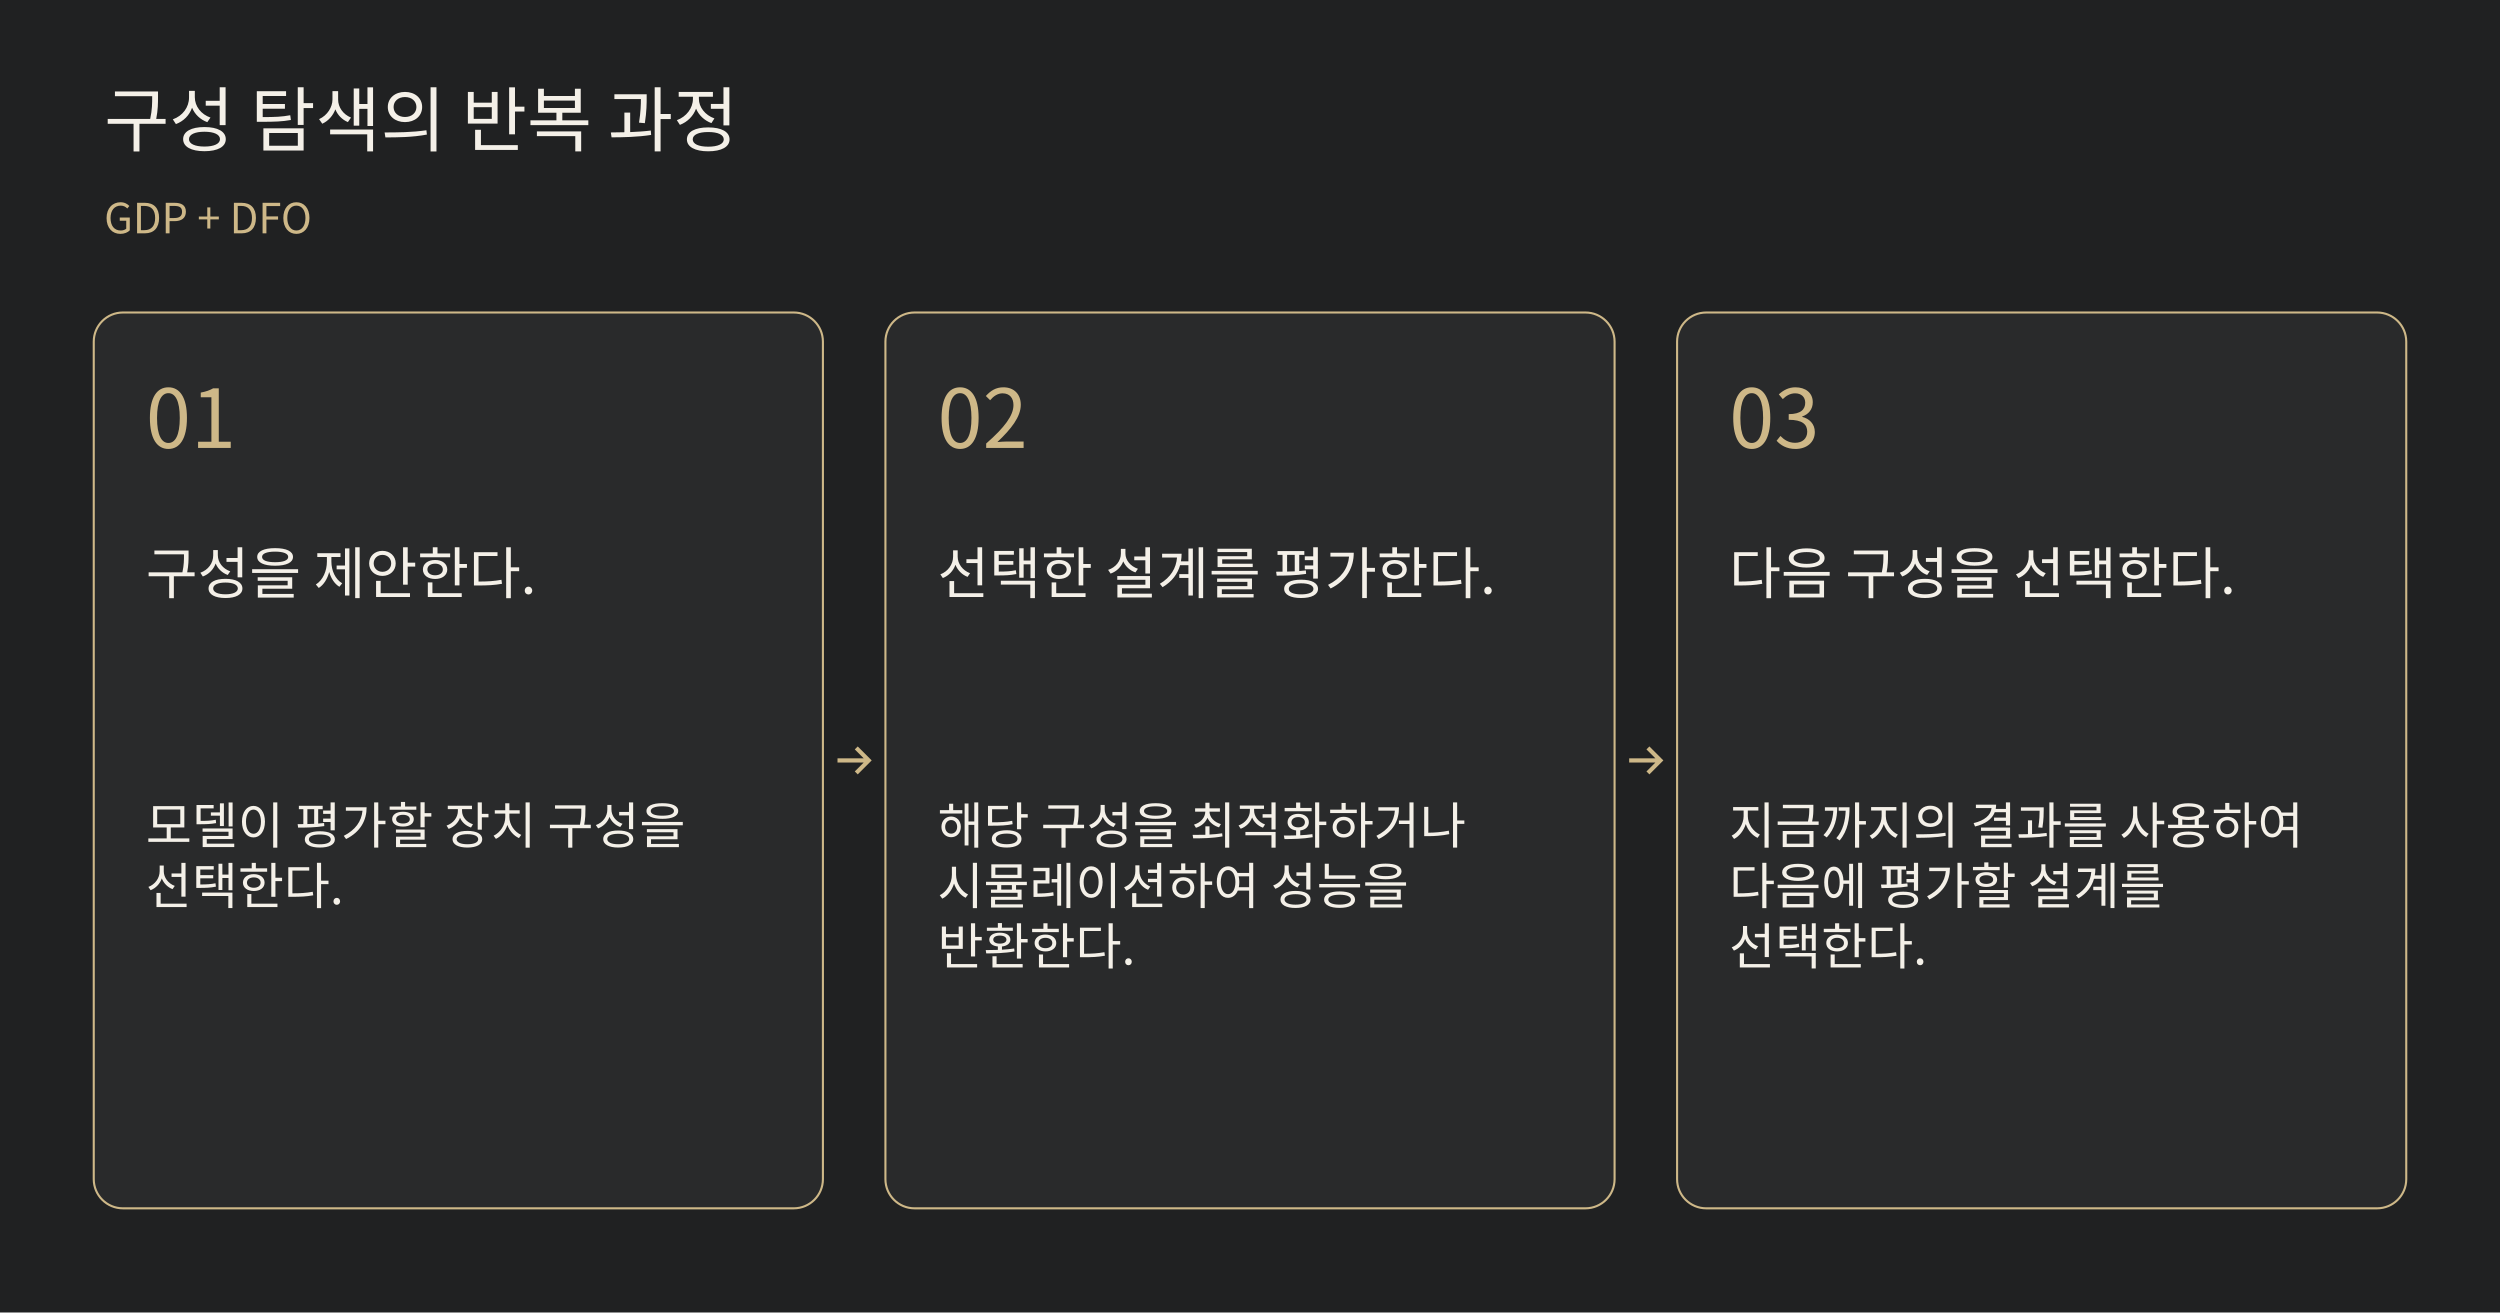
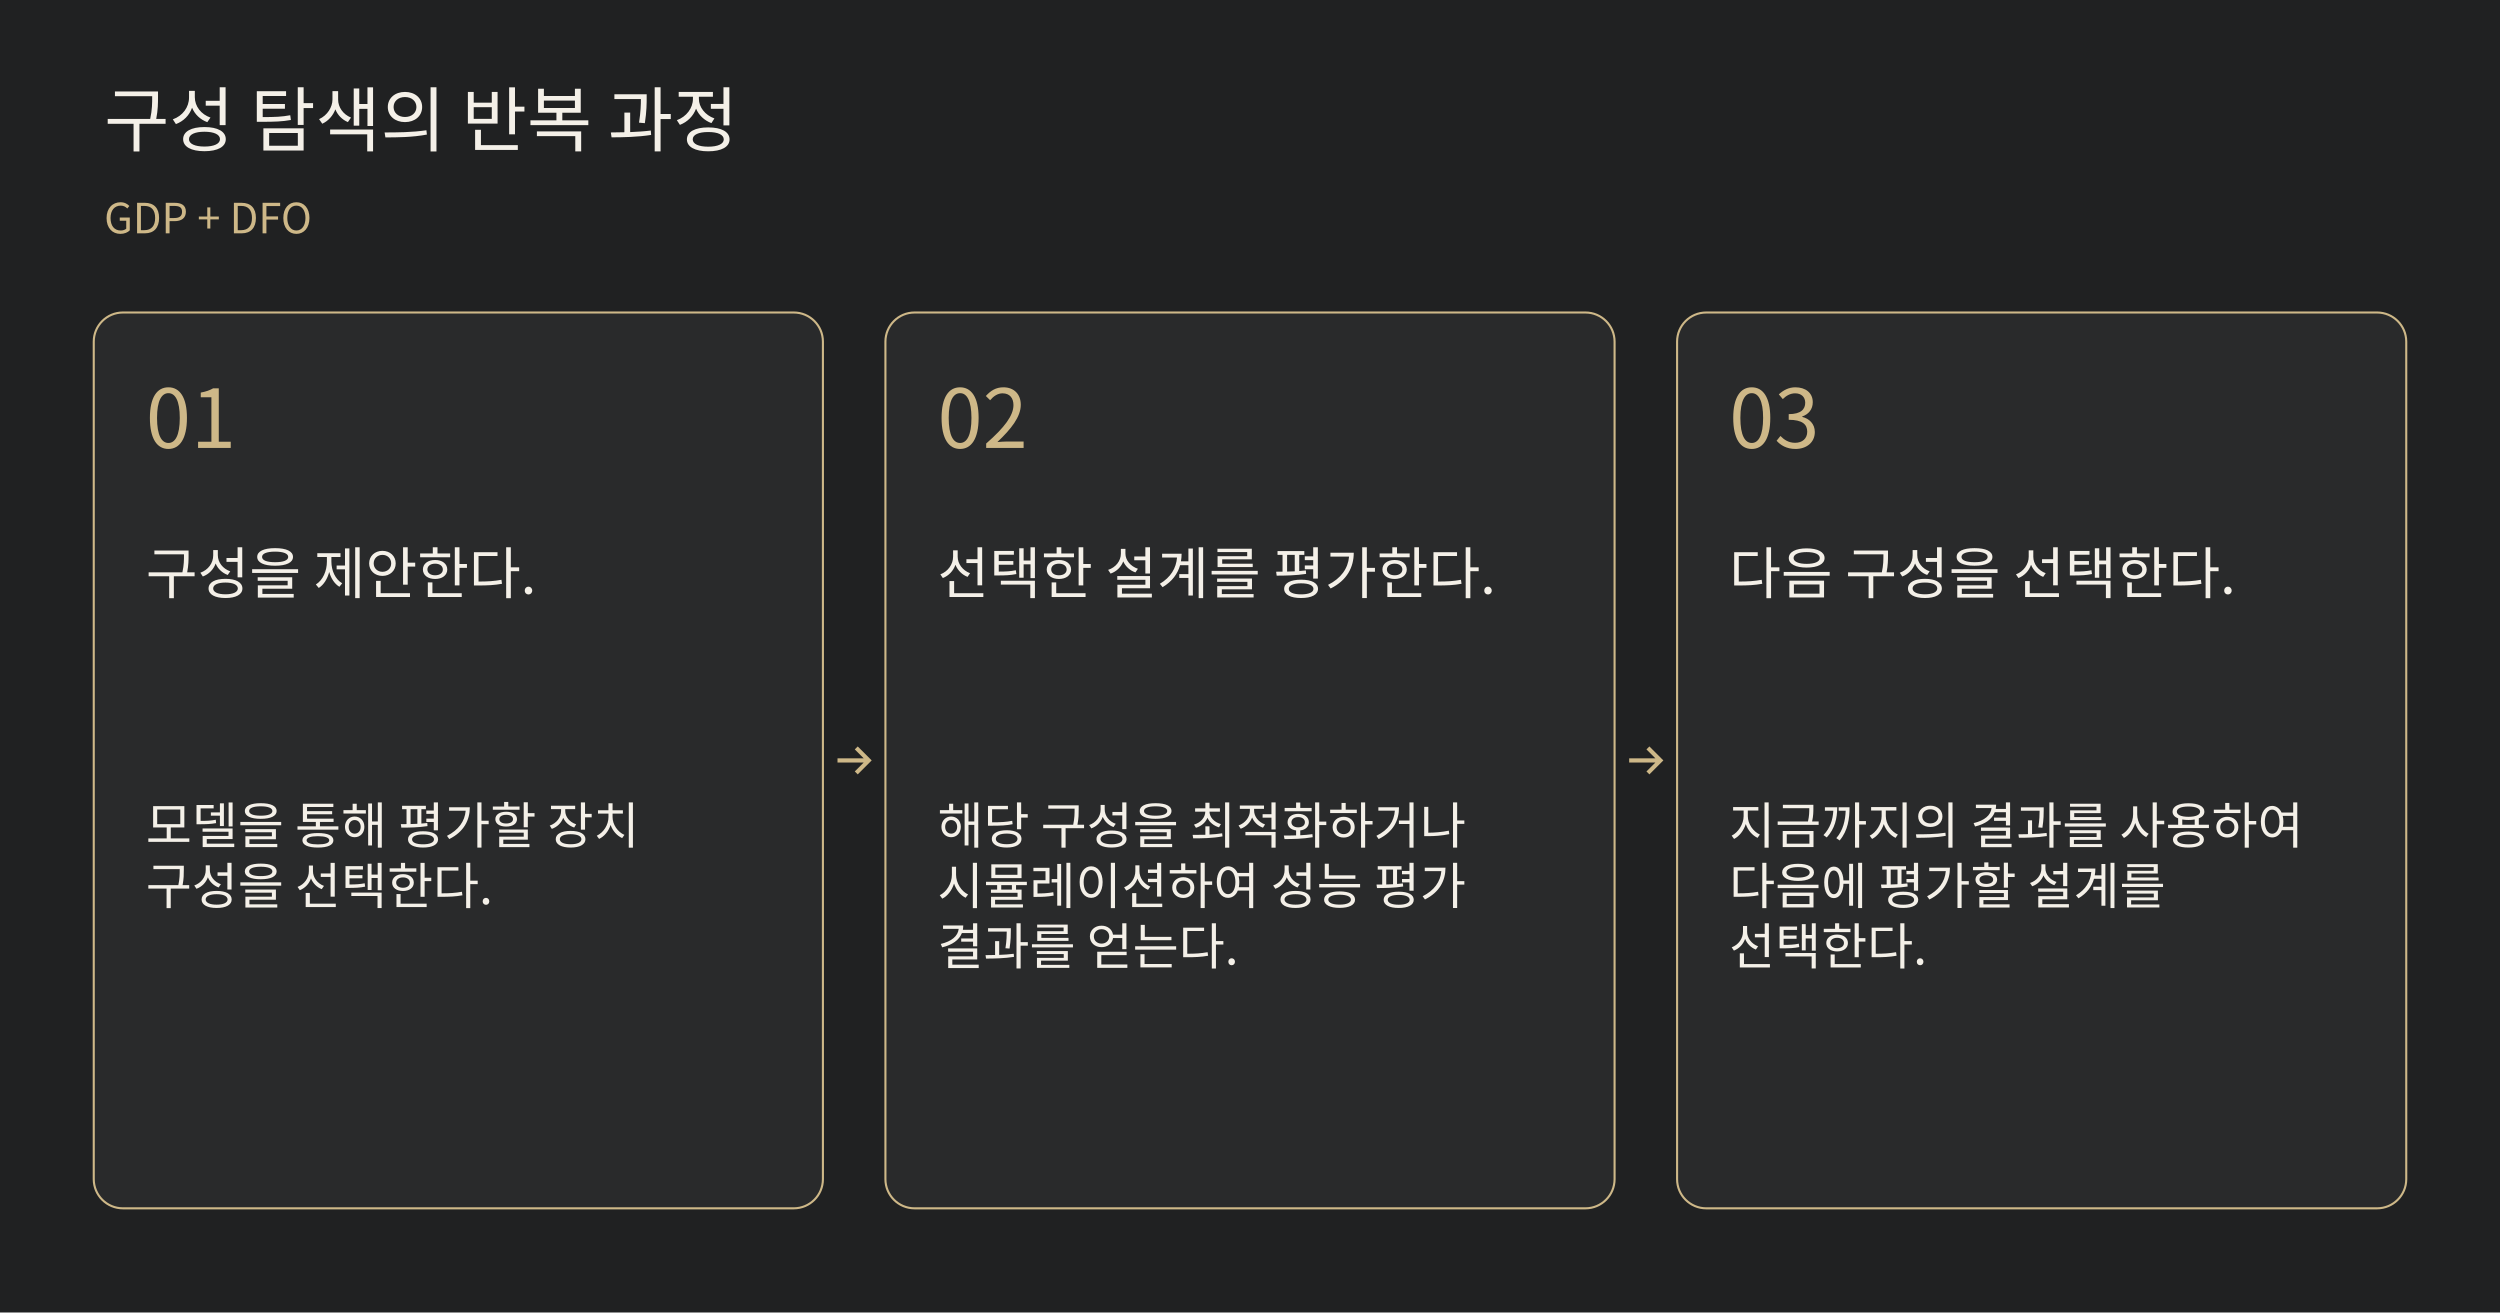
<svg xmlns="http://www.w3.org/2000/svg" width="1200" height="630" viewBox="0 0 1200 630">
  <rect width="1200" height="630" fill="#202122" />
  <text x="50" y="70" font-family="Noto Sans CJK KR" font-size="34" fill="#f4f0e8">구성 탐색의 반복 과정</text>
  <text x="50" y="112" font-family="Noto Sans CJK KR" font-size="20" fill="#ceb888">GDP + DFO</text>
  <g class="step">
    <rect x="45" y="150" width="350" height="430" rx="14" fill="#292a2b" stroke="#ceb888" />
    <text x="70" y="215" font-family="Noto Sans CJK KR" font-size="39" fill="#ceb888">01</text>
    <text x="70" y="285" font-family="Noto Sans CJK KR" font-size="27" fill="#f4f0e8">구성을 제안한다.</text>
-     <text x="70" y="405" font-family="Noto Sans CJK KR" font-size="24" fill="#f4f0e8">모델이 평가할 장치 구성을</text>
-     <text x="70" y="434" font-family="Noto Sans CJK KR" font-size="24" fill="#f4f0e8">선택한다.</text>
+     <text x="70" y="405" font-family="Noto Sans CJK KR" font-size="24" fill="#f4f0e8">모델을 통해 평가할 장치</text>
+     <text x="70" y="434" font-family="Noto Sans CJK KR" font-size="24" fill="#f4f0e8">구성을 선택한다.</text>
  </g>
  <path d="M402 365 h15 m-6 -6 6 6 -6 6" fill="none" stroke="#ceb888" stroke-width="2" />
  <g class="step">
    <rect x="425" y="150" width="350" height="430" rx="14" fill="#292a2b" stroke="#ceb888" />
    <text x="450" y="215" font-family="Noto Sans CJK KR" font-size="39" fill="#ceb888">02</text>
    <text x="450" y="285" font-family="Noto Sans CJK KR" font-size="27" fill="#f4f0e8">선택한 설계를 평가한다.</text>
    <text x="450" y="405" font-family="Noto Sans CJK KR" font-size="24" fill="#f4f0e8">해당 구성을 최적화하거나</text>
-     <text x="450" y="434" font-family="Noto Sans CJK KR" font-size="24" fill="#f4f0e8">시뮬레이션하여 성능을</text>
-     <text x="450" y="463" font-family="Noto Sans CJK KR" font-size="24" fill="#f4f0e8">반환한다.</text>
+     <text x="450" y="434" font-family="Noto Sans CJK KR" font-size="24" fill="#f4f0e8">시뮬레이션하여 성능 평가</text>
+     <text x="450" y="463" font-family="Noto Sans CJK KR" font-size="24" fill="#f4f0e8">결과를 얻는다.</text>
  </g>
  <path d="M782 365 h15 m-6 -6 6 6 -6 6" fill="none" stroke="#ceb888" stroke-width="2" />
  <g class="step">
    <rect x="805" y="150" width="350" height="430" rx="14" fill="#292a2b" stroke="#ceb888" />
    <text x="830" y="215" font-family="Noto Sans CJK KR" font-size="39" fill="#ceb888">03</text>
    <text x="830" y="285" font-family="Noto Sans CJK KR" font-size="27" fill="#f4f0e8">다음 구성을 선택한다.</text>
    <text x="830" y="405" font-family="Noto Sans CJK KR" font-size="24" fill="#f4f0e8">지금까지의 결과를 사용하여</text>
    <text x="830" y="434" font-family="Noto Sans CJK KR" font-size="24" fill="#f4f0e8">다음에 평가할 설계를</text>
    <text x="830" y="463" font-family="Noto Sans CJK KR" font-size="24" fill="#f4f0e8">선택한다.</text>
  </g>
</svg>
